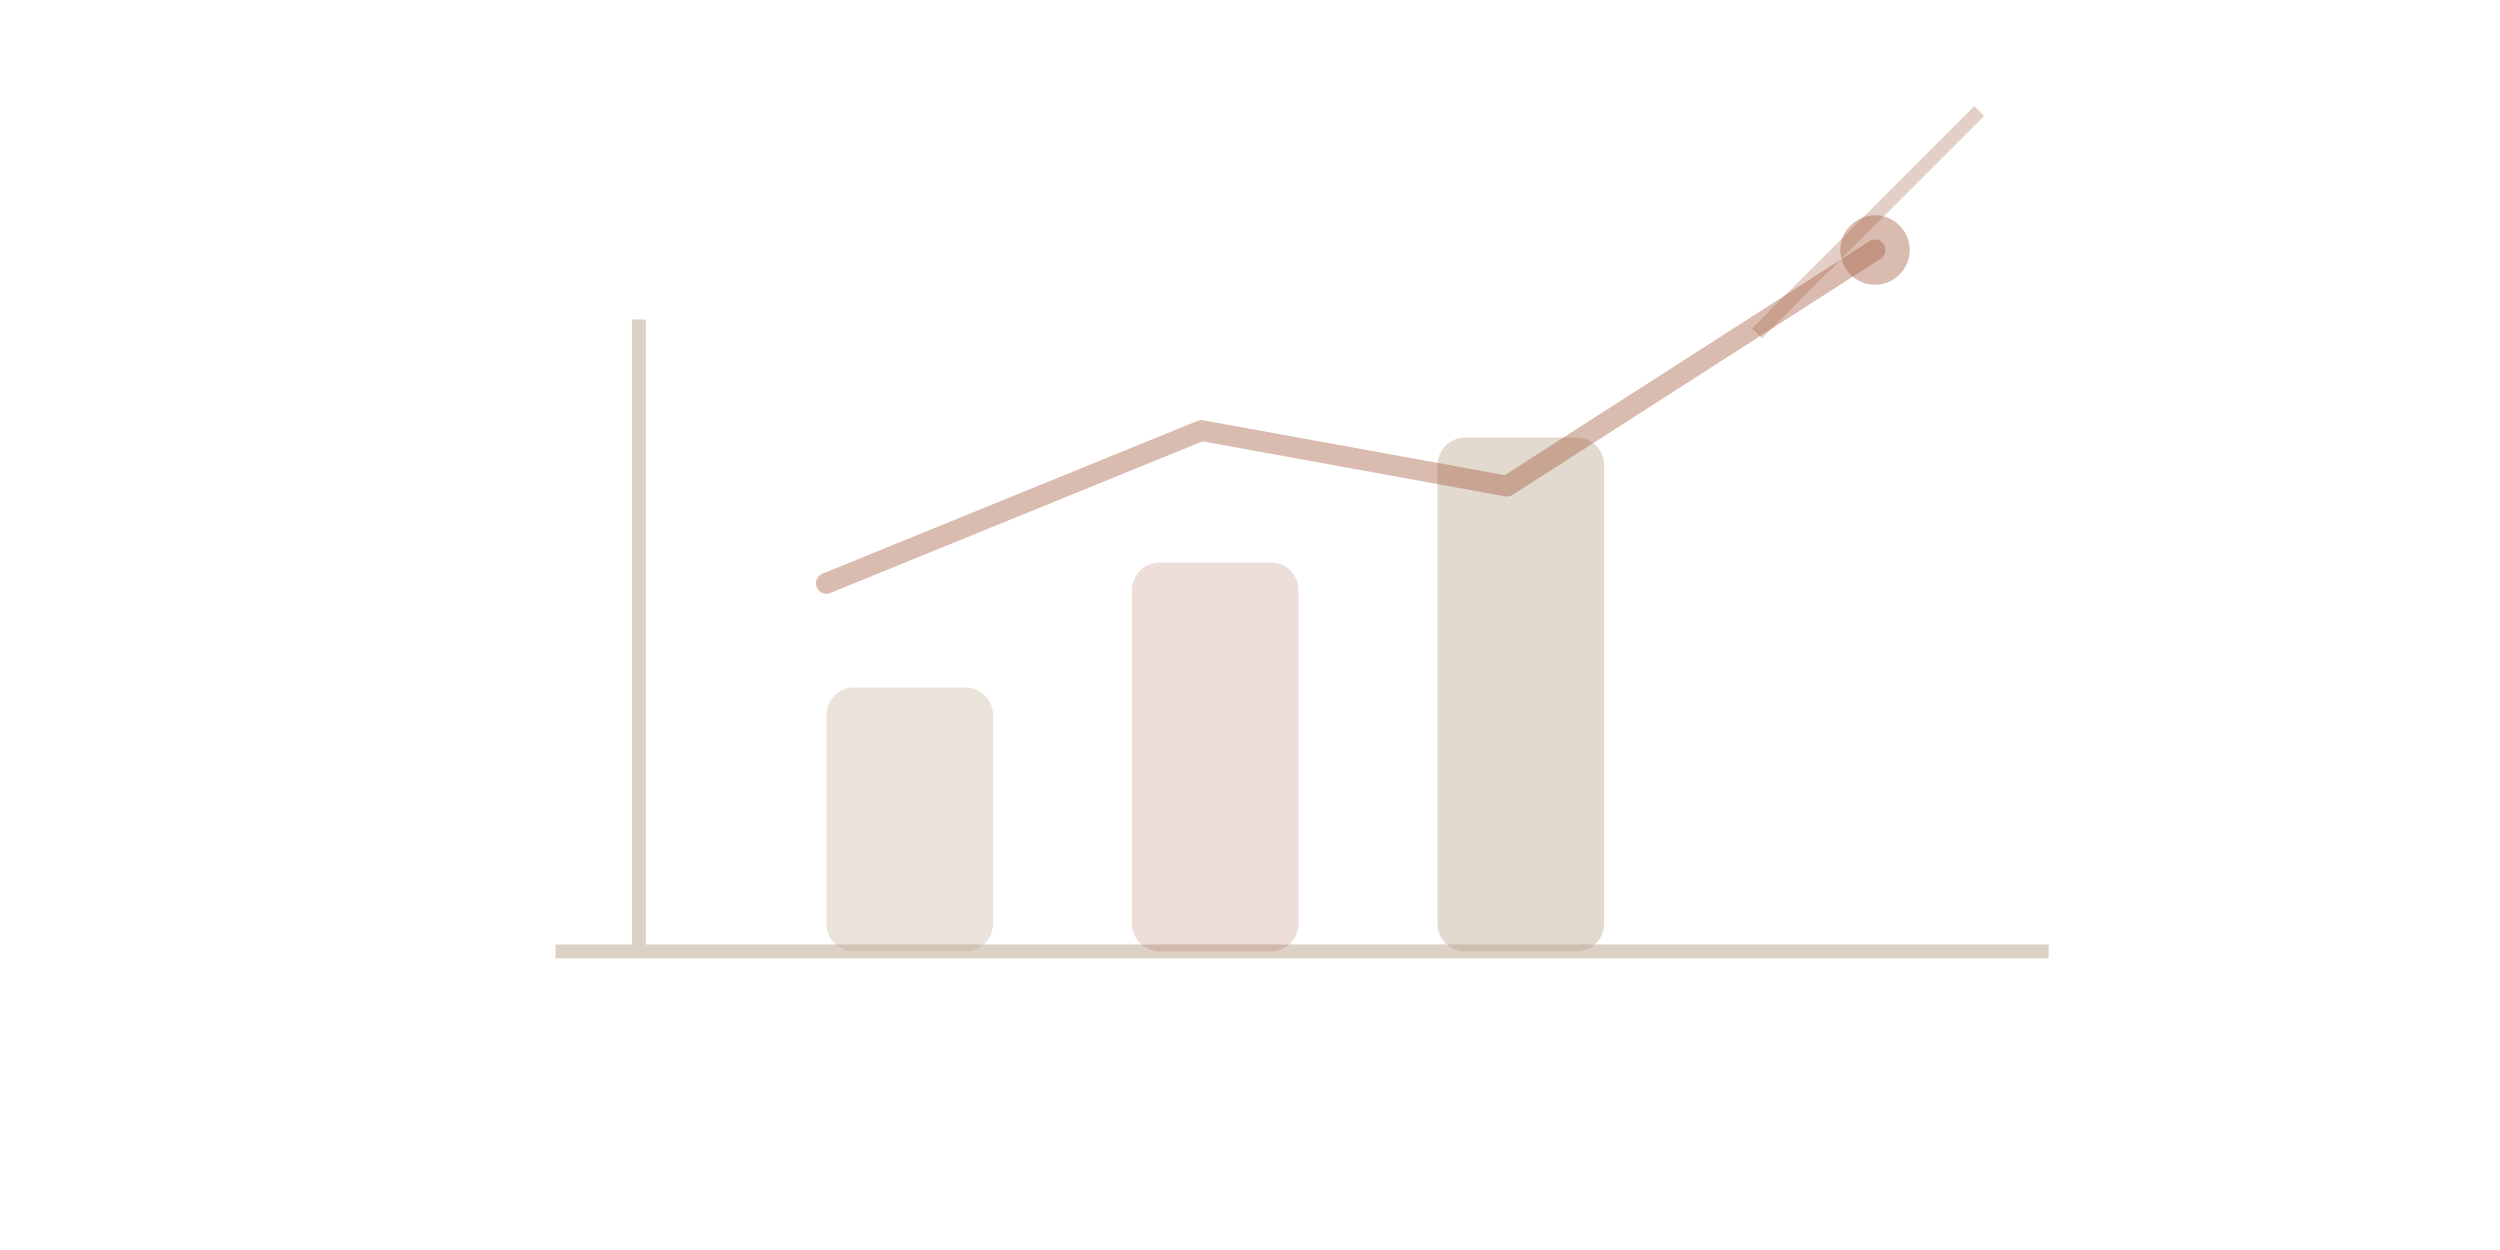
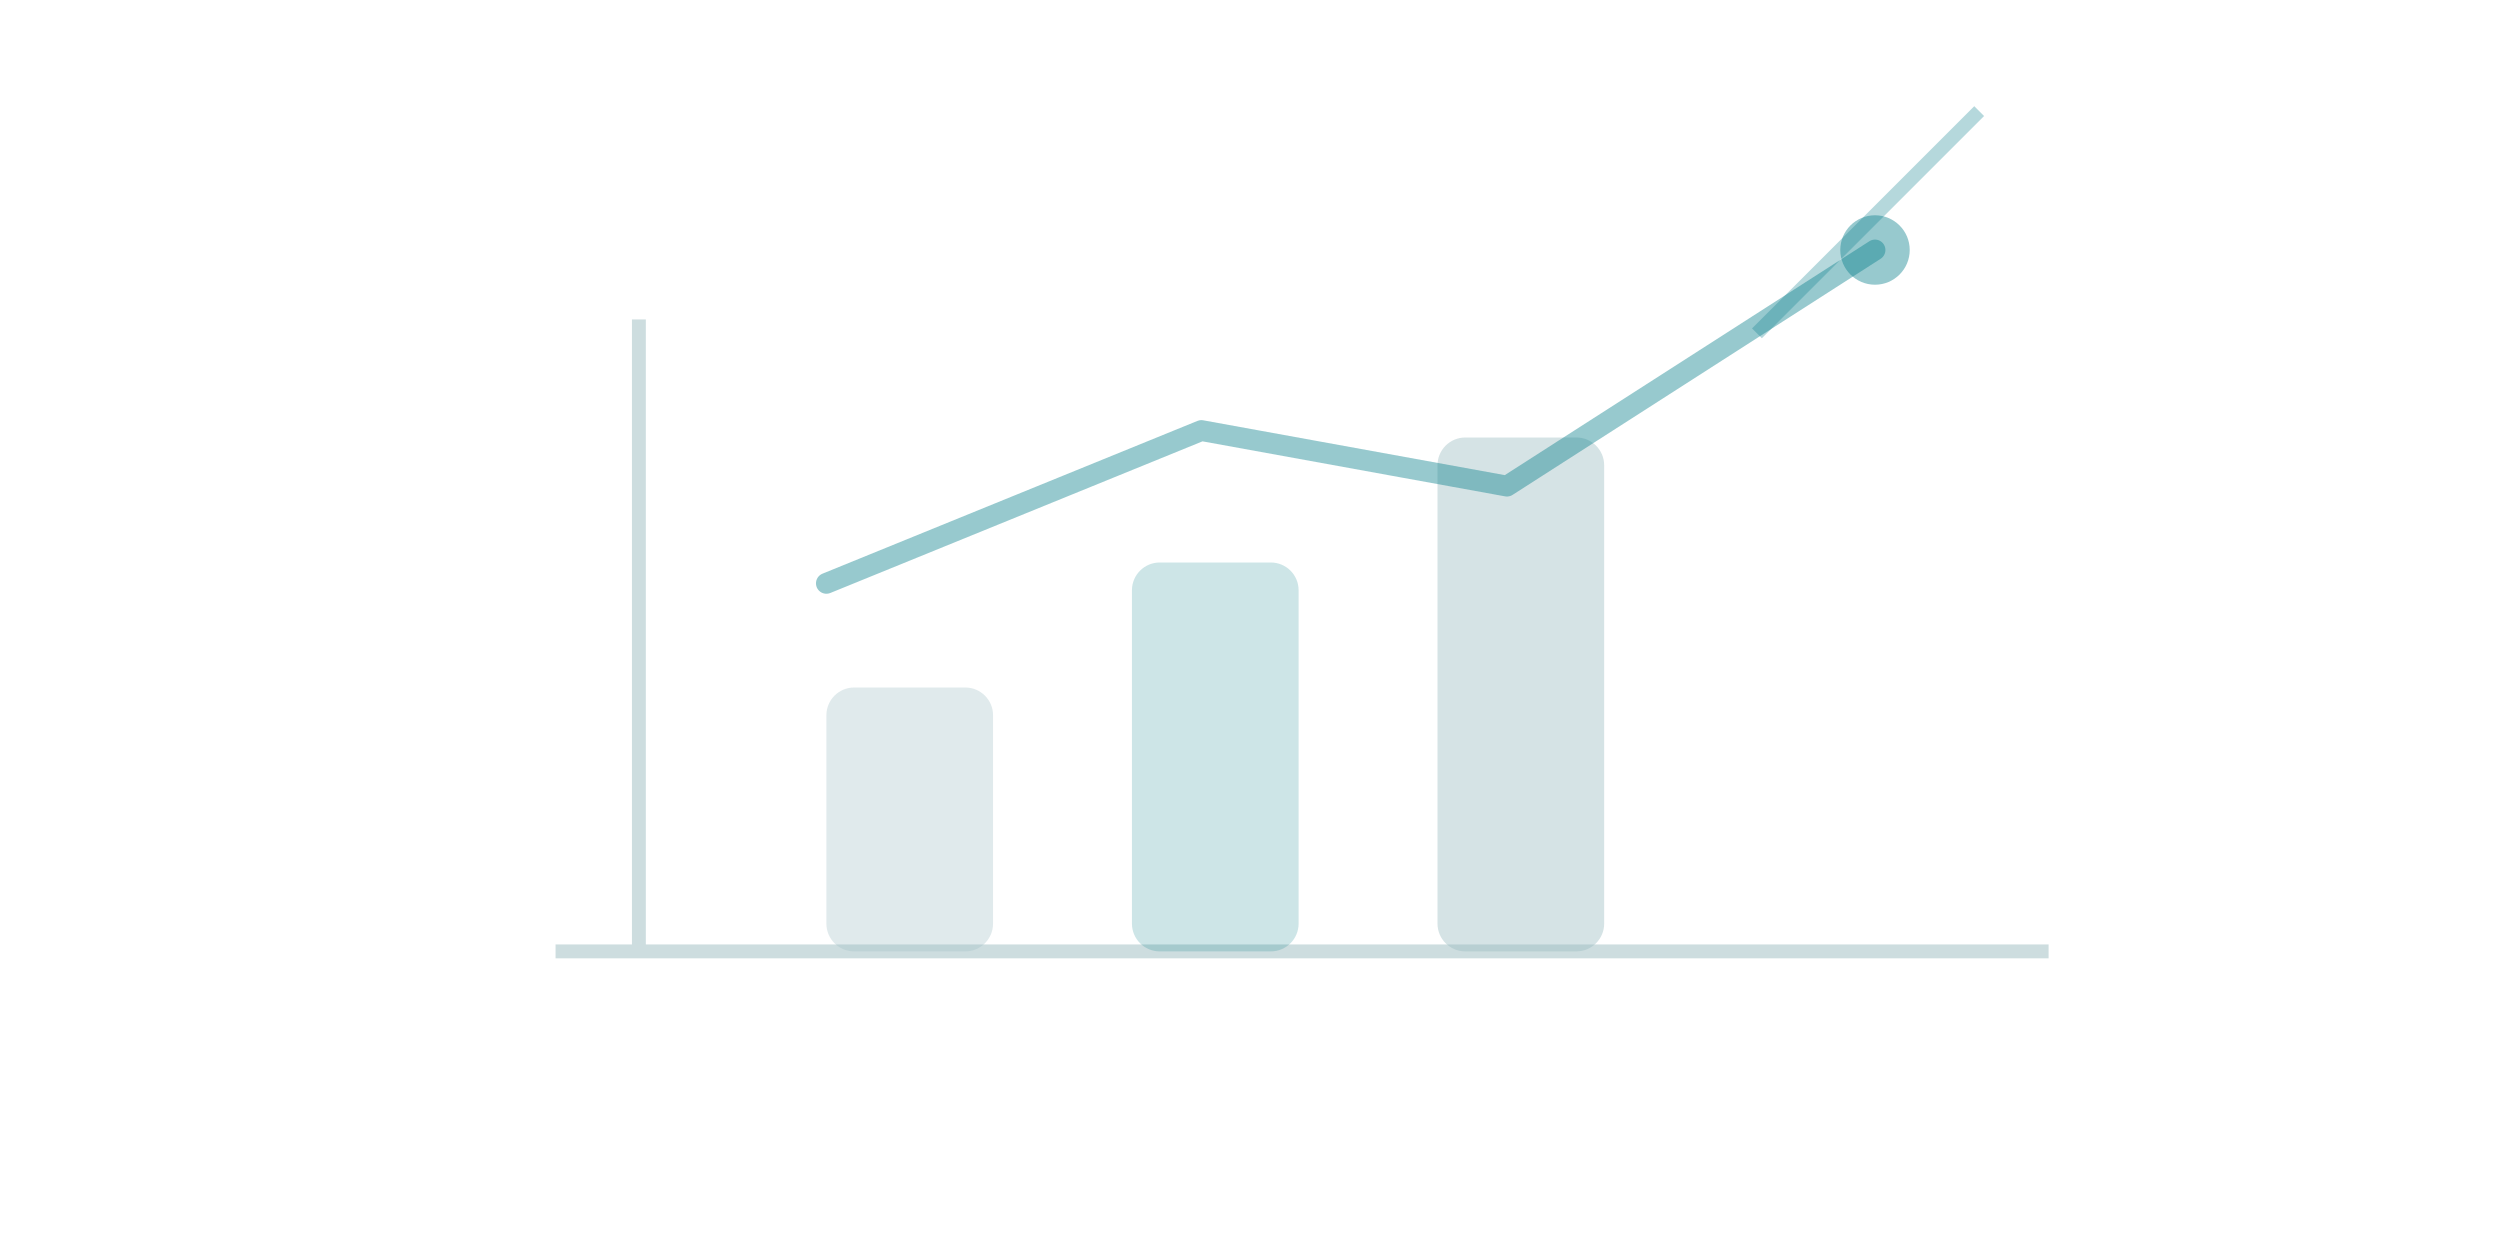
<svg xmlns="http://www.w3.org/2000/svg" viewBox="0 0 360 180" fill="none">
-   <path d="M80 137h215M92 137V46" stroke="#B9A58D" stroke-opacity=".5" stroke-width="2" />
-   <rect x="119" y="99" width="24" height="38" rx="4" fill="#B9A58D" fill-opacity=".32" />
-   <rect x="163" y="81" width="24" height="56" rx="4" fill="#A65D42" fill-opacity=".2" />
-   <rect x="207" y="63" width="24" height="74" rx="4" fill="#B9A58D" fill-opacity=".42" />
-   <path d="m119 84 54-22 44 8 53-34" stroke="#A65D42" stroke-opacity=".42" stroke-width="3" stroke-linecap="round" stroke-linejoin="round" />
-   <circle cx="270" cy="36" r="5" fill="#A65D42" fill-opacity=".42" />
-   <path d="m253 48 32-32" stroke="#A65D42" stroke-opacity=".3" stroke-width="2" />
+   <path d="M80 137h215M92 137V46" stroke="#9CBCC1" stroke-opacity=".5" stroke-width="2" />
+   <rect x="119" y="99" width="24" height="38" rx="4" fill="#9CBCC1" fill-opacity=".32" />
+   <rect x="163" y="81" width="24" height="56" rx="4" fill="#087E8B" fill-opacity=".2" />
+   <rect x="207" y="63" width="24" height="74" rx="4" fill="#9CBCC1" fill-opacity=".42" />
+   <path d="m119 84 54-22 44 8 53-34" stroke="#087E8B" stroke-opacity=".42" stroke-width="3" stroke-linecap="round" stroke-linejoin="round" />
+   <circle cx="270" cy="36" r="5" fill="#087E8B" fill-opacity=".42" />
+   <path d="m253 48 32-32" stroke="#087E8B" stroke-opacity=".3" stroke-width="2" />
</svg>
